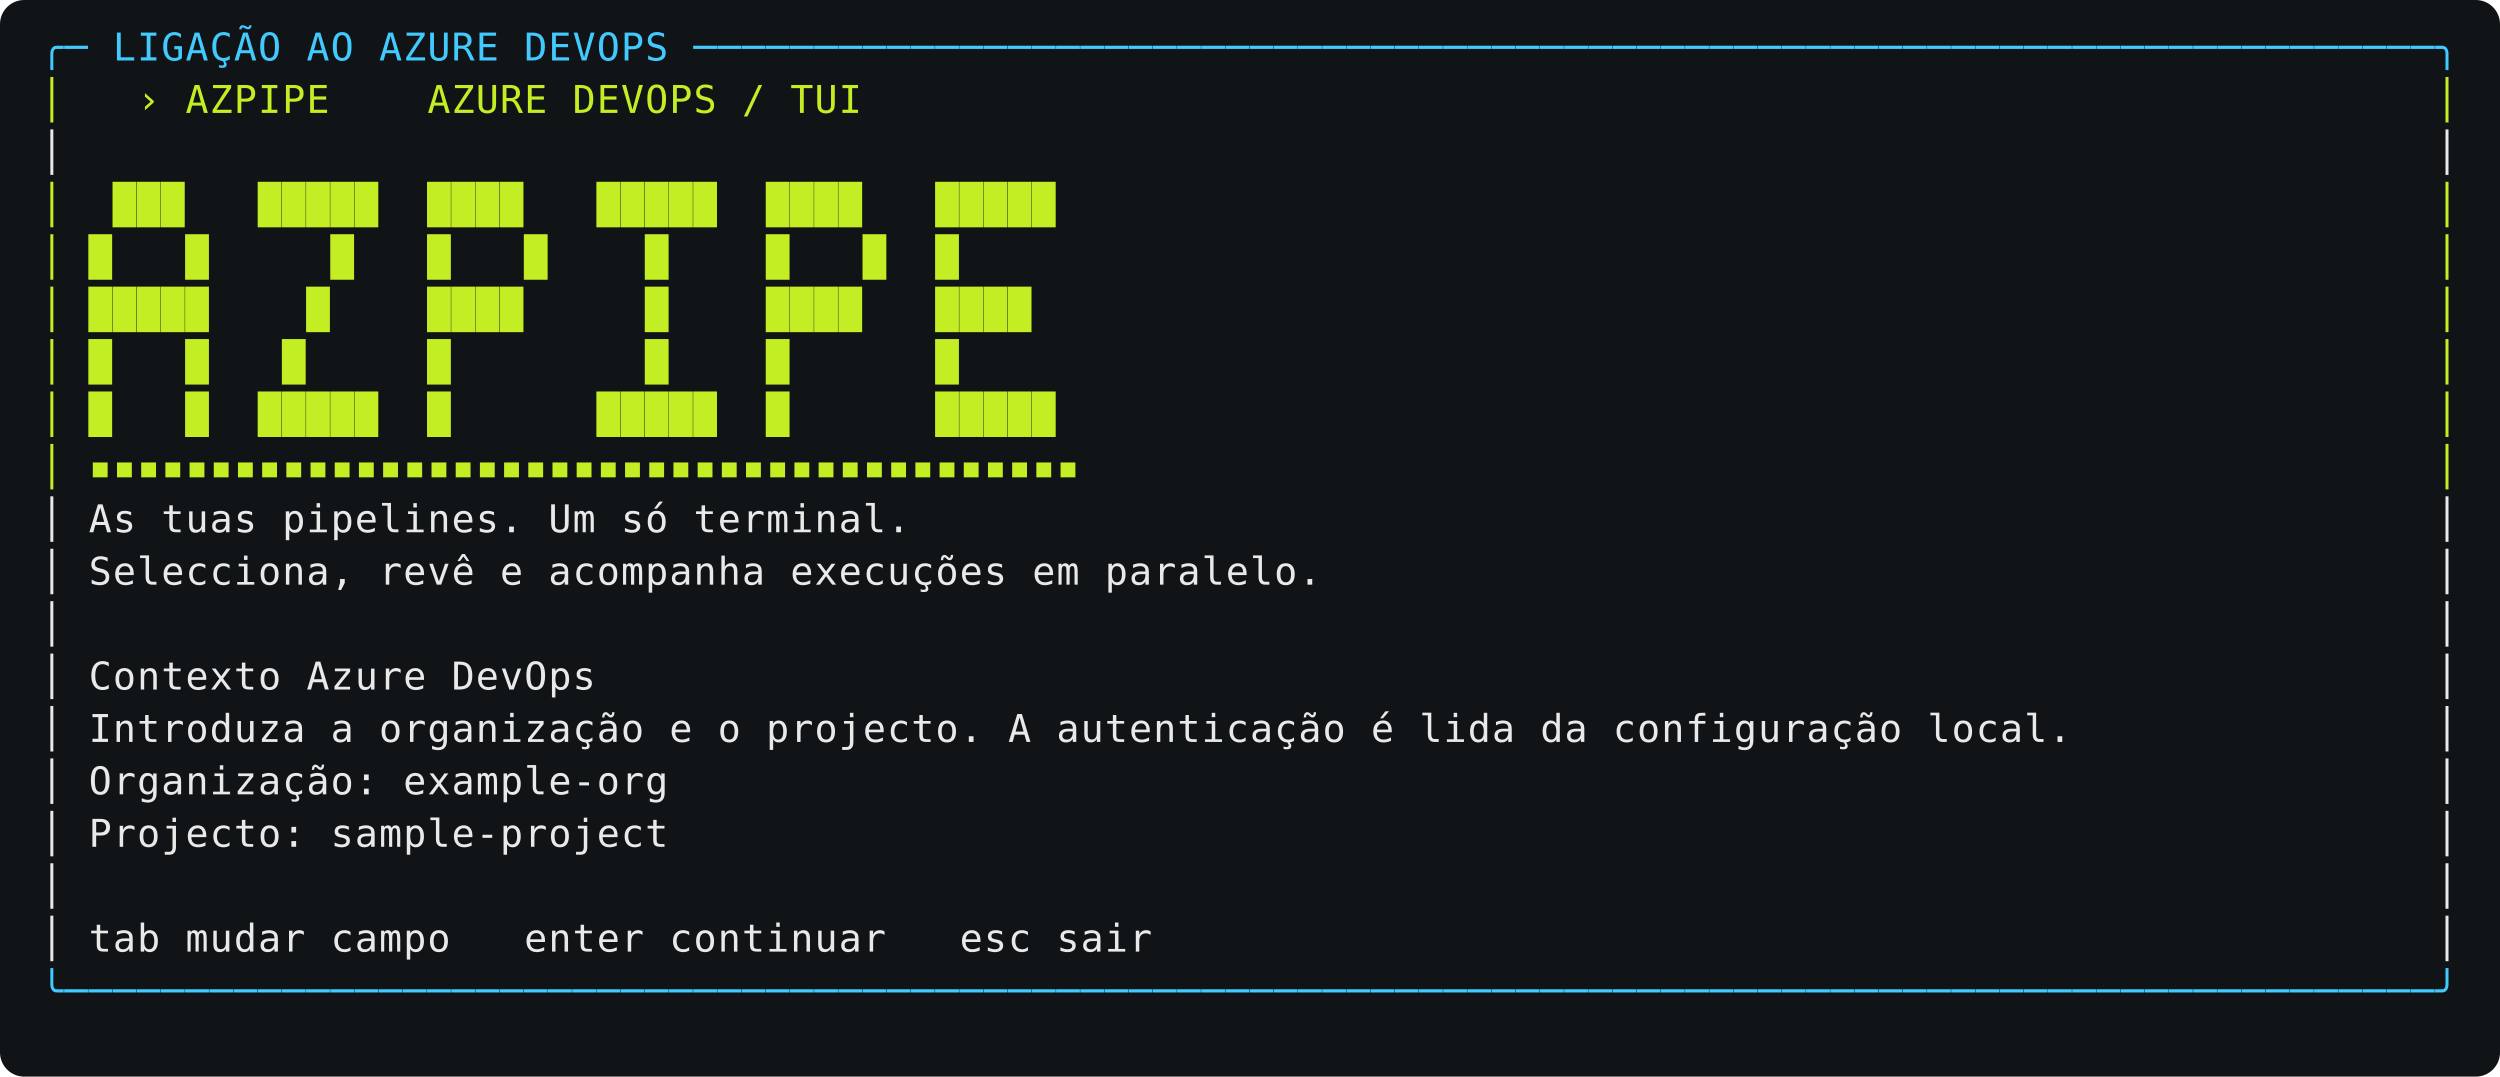
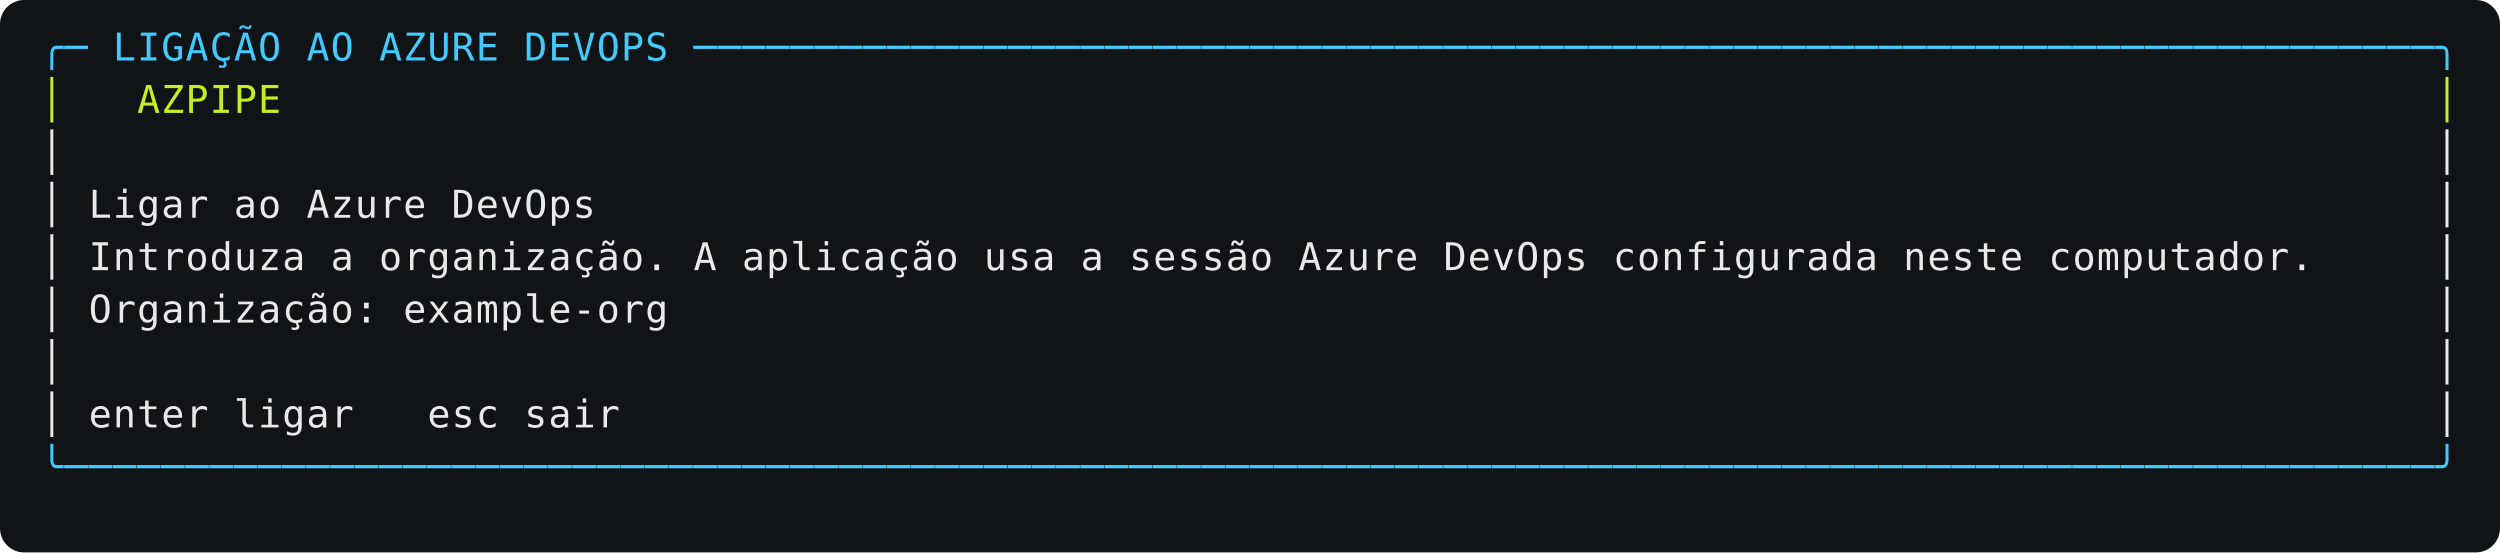
- <svg xmlns="http://www.w3.org/2000/svg" width="1240" height="534" viewBox="0 0 1240 534">
+ <svg xmlns="http://www.w3.org/2000/svg" width="1240" height="274" viewBox="0 0 1240 274">
  <rect width="100%" height="100%" rx="12" fill="#101416" />
  <g font-family="Menlo,DejaVu Sans Mono,monospace" font-size="19" xml:space="preserve">
    <text x="20" y="30" fill="#42caff">╭</text>
    <text x="32" y="30" fill="#42caff">─</text>
    <text x="56" y="30" fill="#42caff">L</text>
    <text x="68" y="30" fill="#42caff">I</text>
    <text x="80" y="30" fill="#42caff">G</text>
    <text x="92" y="30" fill="#42caff">A</text>
    <text x="104" y="30" fill="#42caff">Ç</text>
    <text x="116" y="30" fill="#42caff">Ã</text>
    <text x="128" y="30" fill="#42caff">O</text>
    <text x="152" y="30" fill="#42caff">A</text>
    <text x="164" y="30" fill="#42caff">O</text>
    <text x="188" y="30" fill="#42caff">A</text>
    <text x="200" y="30" fill="#42caff">Z</text>
    <text x="212" y="30" fill="#42caff">U</text>
    <text x="224" y="30" fill="#42caff">R</text>
    <text x="236" y="30" fill="#42caff">E</text>
    <text x="260" y="30" fill="#42caff">D</text>
    <text x="272" y="30" fill="#42caff">E</text>
    <text x="284" y="30" fill="#42caff">V</text>
    <text x="296" y="30" fill="#42caff">O</text>
    <text x="308" y="30" fill="#42caff">P</text>
    <text x="320" y="30" fill="#42caff">S</text>
    <text x="344" y="30" fill="#42caff">─</text>
    <text x="356" y="30" fill="#42caff">─</text>
    <text x="368" y="30" fill="#42caff">─</text>
    <text x="380" y="30" fill="#42caff">─</text>
    <text x="392" y="30" fill="#42caff">─</text>
    <text x="404" y="30" fill="#42caff">─</text>
    <text x="416" y="30" fill="#42caff">─</text>
    <text x="428" y="30" fill="#42caff">─</text>
    <text x="440" y="30" fill="#42caff">─</text>
    <text x="452" y="30" fill="#42caff">─</text>
    <text x="464" y="30" fill="#42caff">─</text>
    <text x="476" y="30" fill="#42caff">─</text>
    <text x="488" y="30" fill="#42caff">─</text>
    <text x="500" y="30" fill="#42caff">─</text>
    <text x="512" y="30" fill="#42caff">─</text>
    <text x="524" y="30" fill="#42caff">─</text>
    <text x="536" y="30" fill="#42caff">─</text>
    <text x="548" y="30" fill="#42caff">─</text>
    <text x="560" y="30" fill="#42caff">─</text>
    <text x="572" y="30" fill="#42caff">─</text>
    <text x="584" y="30" fill="#42caff">─</text>
    <text x="596" y="30" fill="#42caff">─</text>
    <text x="608" y="30" fill="#42caff">─</text>
    <text x="620" y="30" fill="#42caff">─</text>
    <text x="632" y="30" fill="#42caff">─</text>
    <text x="644" y="30" fill="#42caff">─</text>
    <text x="656" y="30" fill="#42caff">─</text>
    <text x="668" y="30" fill="#42caff">─</text>
    <text x="680" y="30" fill="#42caff">─</text>
    <text x="692" y="30" fill="#42caff">─</text>
    <text x="704" y="30" fill="#42caff">─</text>
    <text x="716" y="30" fill="#42caff">─</text>
    <text x="728" y="30" fill="#42caff">─</text>
    <text x="740" y="30" fill="#42caff">─</text>
    <text x="752" y="30" fill="#42caff">─</text>
    <text x="764" y="30" fill="#42caff">─</text>
    <text x="776" y="30" fill="#42caff">─</text>
    <text x="788" y="30" fill="#42caff">─</text>
    <text x="800" y="30" fill="#42caff">─</text>
    <text x="812" y="30" fill="#42caff">─</text>
    <text x="824" y="30" fill="#42caff">─</text>
    <text x="836" y="30" fill="#42caff">─</text>
    <text x="848" y="30" fill="#42caff">─</text>
    <text x="860" y="30" fill="#42caff">─</text>
    <text x="872" y="30" fill="#42caff">─</text>
    <text x="884" y="30" fill="#42caff">─</text>
    <text x="896" y="30" fill="#42caff">─</text>
    <text x="908" y="30" fill="#42caff">─</text>
    <text x="920" y="30" fill="#42caff">─</text>
    <text x="932" y="30" fill="#42caff">─</text>
    <text x="944" y="30" fill="#42caff">─</text>
    <text x="956" y="30" fill="#42caff">─</text>
    <text x="968" y="30" fill="#42caff">─</text>
    <text x="980" y="30" fill="#42caff">─</text>
    <text x="992" y="30" fill="#42caff">─</text>
    <text x="1004" y="30" fill="#42caff">─</text>
    <text x="1016" y="30" fill="#42caff">─</text>
    <text x="1028" y="30" fill="#42caff">─</text>
    <text x="1040" y="30" fill="#42caff">─</text>
    <text x="1052" y="30" fill="#42caff">─</text>
    <text x="1064" y="30" fill="#42caff">─</text>
    <text x="1076" y="30" fill="#42caff">─</text>
    <text x="1088" y="30" fill="#42caff">─</text>
    <text x="1100" y="30" fill="#42caff">─</text>
    <text x="1112" y="30" fill="#42caff">─</text>
    <text x="1124" y="30" fill="#42caff">─</text>
    <text x="1136" y="30" fill="#42caff">─</text>
    <text x="1148" y="30" fill="#42caff">─</text>
    <text x="1160" y="30" fill="#42caff">─</text>
    <text x="1172" y="30" fill="#42caff">─</text>
    <text x="1184" y="30" fill="#42caff">─</text>
    <text x="1196" y="30" fill="#42caff">─</text>
    <text x="1208" y="30" fill="#42caff">╮</text>
    <text x="20" y="56" fill="#c4ee24">│</text>
-     <text x="68" y="56" fill="#c4ee24">›</text>
-     <text x="92" y="56" fill="#c4ee24">A</text>
-     <text x="104" y="56" fill="#c4ee24">Z</text>
+     <text x="68" y="56" fill="#c4ee24">A</text>
+     <text x="80" y="56" fill="#c4ee24">Z</text>
+     <text x="92" y="56" fill="#c4ee24">P</text>
+     <text x="104" y="56" fill="#c4ee24">I</text>
    <text x="116" y="56" fill="#c4ee24">P</text>
-     <text x="128" y="56" fill="#c4ee24">I</text>
-     <text x="140" y="56" fill="#c4ee24">P</text>
-     <text x="152" y="56" fill="#c4ee24">E</text>
-     <text x="212" y="56" fill="#c4ee24">A</text>
-     <text x="224" y="56" fill="#c4ee24">Z</text>
-     <text x="236" y="56" fill="#c4ee24">U</text>
-     <text x="248" y="56" fill="#c4ee24">R</text>
-     <text x="260" y="56" fill="#c4ee24">E</text>
-     <text x="284" y="56" fill="#c4ee24">D</text>
-     <text x="296" y="56" fill="#c4ee24">E</text>
-     <text x="308" y="56" fill="#c4ee24">V</text>
-     <text x="320" y="56" fill="#c4ee24">O</text>
-     <text x="332" y="56" fill="#c4ee24">P</text>
-     <text x="344" y="56" fill="#c4ee24">S</text>
-     <text x="368" y="56" fill="#c4ee24">/</text>
-     <text x="392" y="56" fill="#c4ee24">T</text>
-     <text x="404" y="56" fill="#c4ee24">U</text>
-     <text x="416" y="56" fill="#c4ee24">I</text>
+     <text x="128" y="56" fill="#c4ee24">E</text>
    <text x="1208" y="56" fill="#c4ee24">│</text>
    <text x="20" y="82" fill="#e8e9e8">│</text>
    <text x="1208" y="82" fill="#e8e9e8">│</text>
-     <text x="20" y="108" fill="#c4ee24">│</text>
-     <text x="56" y="108" fill="#c4ee24">█</text>
-     <text x="68" y="108" fill="#c4ee24">█</text>
-     <text x="80" y="108" fill="#c4ee24">█</text>
-     <text x="128" y="108" fill="#c4ee24">█</text>
-     <text x="140" y="108" fill="#c4ee24">█</text>
-     <text x="152" y="108" fill="#c4ee24">█</text>
-     <text x="164" y="108" fill="#c4ee24">█</text>
-     <text x="176" y="108" fill="#c4ee24">█</text>
-     <text x="212" y="108" fill="#c4ee24">█</text>
-     <text x="224" y="108" fill="#c4ee24">█</text>
-     <text x="236" y="108" fill="#c4ee24">█</text>
-     <text x="248" y="108" fill="#c4ee24">█</text>
-     <text x="296" y="108" fill="#c4ee24">█</text>
-     <text x="308" y="108" fill="#c4ee24">█</text>
-     <text x="320" y="108" fill="#c4ee24">█</text>
-     <text x="332" y="108" fill="#c4ee24">█</text>
-     <text x="344" y="108" fill="#c4ee24">█</text>
-     <text x="380" y="108" fill="#c4ee24">█</text>
-     <text x="392" y="108" fill="#c4ee24">█</text>
-     <text x="404" y="108" fill="#c4ee24">█</text>
-     <text x="416" y="108" fill="#c4ee24">█</text>
-     <text x="464" y="108" fill="#c4ee24">█</text>
-     <text x="476" y="108" fill="#c4ee24">█</text>
-     <text x="488" y="108" fill="#c4ee24">█</text>
-     <text x="500" y="108" fill="#c4ee24">█</text>
-     <text x="512" y="108" fill="#c4ee24">█</text>
-     <text x="1208" y="108" fill="#c4ee24">│</text>
-     <text x="20" y="134" fill="#c4ee24">│</text>
-     <text x="44" y="134" fill="#c4ee24">█</text>
-     <text x="92" y="134" fill="#c4ee24">█</text>
-     <text x="164" y="134" fill="#c4ee24">█</text>
-     <text x="212" y="134" fill="#c4ee24">█</text>
-     <text x="260" y="134" fill="#c4ee24">█</text>
-     <text x="320" y="134" fill="#c4ee24">█</text>
-     <text x="380" y="134" fill="#c4ee24">█</text>
-     <text x="428" y="134" fill="#c4ee24">█</text>
-     <text x="464" y="134" fill="#c4ee24">█</text>
-     <text x="1208" y="134" fill="#c4ee24">│</text>
-     <text x="20" y="160" fill="#c4ee24">│</text>
-     <text x="44" y="160" fill="#c4ee24">█</text>
-     <text x="56" y="160" fill="#c4ee24">█</text>
-     <text x="68" y="160" fill="#c4ee24">█</text>
-     <text x="80" y="160" fill="#c4ee24">█</text>
-     <text x="92" y="160" fill="#c4ee24">█</text>
-     <text x="152" y="160" fill="#c4ee24">█</text>
-     <text x="212" y="160" fill="#c4ee24">█</text>
-     <text x="224" y="160" fill="#c4ee24">█</text>
-     <text x="236" y="160" fill="#c4ee24">█</text>
-     <text x="248" y="160" fill="#c4ee24">█</text>
-     <text x="320" y="160" fill="#c4ee24">█</text>
-     <text x="380" y="160" fill="#c4ee24">█</text>
-     <text x="392" y="160" fill="#c4ee24">█</text>
-     <text x="404" y="160" fill="#c4ee24">█</text>
-     <text x="416" y="160" fill="#c4ee24">█</text>
-     <text x="464" y="160" fill="#c4ee24">█</text>
-     <text x="476" y="160" fill="#c4ee24">█</text>
-     <text x="488" y="160" fill="#c4ee24">█</text>
-     <text x="500" y="160" fill="#c4ee24">█</text>
-     <text x="1208" y="160" fill="#c4ee24">│</text>
-     <text x="20" y="186" fill="#c4ee24">│</text>
-     <text x="44" y="186" fill="#c4ee24">█</text>
-     <text x="92" y="186" fill="#c4ee24">█</text>
-     <text x="140" y="186" fill="#c4ee24">█</text>
-     <text x="212" y="186" fill="#c4ee24">█</text>
-     <text x="320" y="186" fill="#c4ee24">█</text>
-     <text x="380" y="186" fill="#c4ee24">█</text>
-     <text x="464" y="186" fill="#c4ee24">█</text>
-     <text x="1208" y="186" fill="#c4ee24">│</text>
-     <text x="20" y="212" fill="#c4ee24">│</text>
-     <text x="44" y="212" fill="#c4ee24">█</text>
-     <text x="92" y="212" fill="#c4ee24">█</text>
-     <text x="128" y="212" fill="#c4ee24">█</text>
-     <text x="140" y="212" fill="#c4ee24">█</text>
-     <text x="152" y="212" fill="#c4ee24">█</text>
-     <text x="164" y="212" fill="#c4ee24">█</text>
-     <text x="176" y="212" fill="#c4ee24">█</text>
-     <text x="212" y="212" fill="#c4ee24">█</text>
-     <text x="296" y="212" fill="#c4ee24">█</text>
-     <text x="308" y="212" fill="#c4ee24">█</text>
-     <text x="320" y="212" fill="#c4ee24">█</text>
-     <text x="332" y="212" fill="#c4ee24">█</text>
-     <text x="344" y="212" fill="#c4ee24">█</text>
-     <text x="380" y="212" fill="#c4ee24">█</text>
-     <text x="464" y="212" fill="#c4ee24">█</text>
-     <text x="476" y="212" fill="#c4ee24">█</text>
-     <text x="488" y="212" fill="#c4ee24">█</text>
-     <text x="500" y="212" fill="#c4ee24">█</text>
-     <text x="512" y="212" fill="#c4ee24">█</text>
-     <text x="1208" y="212" fill="#c4ee24">│</text>
-     <text x="20" y="238" fill="#c4ee24">│</text>
-     <text x="44" y="238" fill="#c4ee24">▪</text>
-     <text x="56" y="238" fill="#c4ee24">▪</text>
-     <text x="68" y="238" fill="#c4ee24">▪</text>
-     <text x="80" y="238" fill="#c4ee24">▪</text>
-     <text x="92" y="238" fill="#c4ee24">▪</text>
-     <text x="104" y="238" fill="#c4ee24">▪</text>
-     <text x="116" y="238" fill="#c4ee24">▪</text>
-     <text x="128" y="238" fill="#c4ee24">▪</text>
-     <text x="140" y="238" fill="#c4ee24">▪</text>
-     <text x="152" y="238" fill="#c4ee24">▪</text>
-     <text x="164" y="238" fill="#c4ee24">▪</text>
-     <text x="176" y="238" fill="#c4ee24">▪</text>
-     <text x="188" y="238" fill="#c4ee24">▪</text>
-     <text x="200" y="238" fill="#c4ee24">▪</text>
-     <text x="212" y="238" fill="#c4ee24">▪</text>
-     <text x="224" y="238" fill="#c4ee24">▪</text>
-     <text x="236" y="238" fill="#c4ee24">▪</text>
-     <text x="248" y="238" fill="#c4ee24">▪</text>
-     <text x="260" y="238" fill="#c4ee24">▪</text>
-     <text x="272" y="238" fill="#c4ee24">▪</text>
-     <text x="284" y="238" fill="#c4ee24">▪</text>
-     <text x="296" y="238" fill="#c4ee24">▪</text>
-     <text x="308" y="238" fill="#c4ee24">▪</text>
-     <text x="320" y="238" fill="#c4ee24">▪</text>
-     <text x="332" y="238" fill="#c4ee24">▪</text>
-     <text x="344" y="238" fill="#c4ee24">▪</text>
-     <text x="356" y="238" fill="#c4ee24">▪</text>
-     <text x="368" y="238" fill="#c4ee24">▪</text>
-     <text x="380" y="238" fill="#c4ee24">▪</text>
-     <text x="392" y="238" fill="#c4ee24">▪</text>
-     <text x="404" y="238" fill="#c4ee24">▪</text>
-     <text x="416" y="238" fill="#c4ee24">▪</text>
-     <text x="428" y="238" fill="#c4ee24">▪</text>
-     <text x="440" y="238" fill="#c4ee24">▪</text>
-     <text x="452" y="238" fill="#c4ee24">▪</text>
-     <text x="464" y="238" fill="#c4ee24">▪</text>
-     <text x="476" y="238" fill="#c4ee24">▪</text>
-     <text x="488" y="238" fill="#c4ee24">▪</text>
-     <text x="500" y="238" fill="#c4ee24">▪</text>
-     <text x="512" y="238" fill="#c4ee24">▪</text>
-     <text x="524" y="238" fill="#c4ee24">▪</text>
-     <text x="1208" y="238" fill="#c4ee24">│</text>
-     <text x="20" y="264" fill="#e8e9e8">│</text>
-     <text x="44" y="264" fill="#e8e9e8">A</text>
-     <text x="56" y="264" fill="#e8e9e8">s</text>
-     <text x="80" y="264" fill="#e8e9e8">t</text>
-     <text x="92" y="264" fill="#e8e9e8">u</text>
-     <text x="104" y="264" fill="#e8e9e8">a</text>
-     <text x="116" y="264" fill="#e8e9e8">s</text>
-     <text x="140" y="264" fill="#e8e9e8">p</text>
-     <text x="152" y="264" fill="#e8e9e8">i</text>
-     <text x="164" y="264" fill="#e8e9e8">p</text>
-     <text x="176" y="264" fill="#e8e9e8">e</text>
-     <text x="188" y="264" fill="#e8e9e8">l</text>
-     <text x="200" y="264" fill="#e8e9e8">i</text>
-     <text x="212" y="264" fill="#e8e9e8">n</text>
-     <text x="224" y="264" fill="#e8e9e8">e</text>
-     <text x="236" y="264" fill="#e8e9e8">s</text>
-     <text x="248" y="264" fill="#e8e9e8">.</text>
-     <text x="272" y="264" fill="#e8e9e8">U</text>
-     <text x="284" y="264" fill="#e8e9e8">m</text>
-     <text x="308" y="264" fill="#e8e9e8">s</text>
-     <text x="320" y="264" fill="#e8e9e8">ó</text>
-     <text x="344" y="264" fill="#e8e9e8">t</text>
-     <text x="356" y="264" fill="#e8e9e8">e</text>
-     <text x="368" y="264" fill="#e8e9e8">r</text>
-     <text x="380" y="264" fill="#e8e9e8">m</text>
-     <text x="392" y="264" fill="#e8e9e8">i</text>
-     <text x="404" y="264" fill="#e8e9e8">n</text>
-     <text x="416" y="264" fill="#e8e9e8">a</text>
-     <text x="428" y="264" fill="#e8e9e8">l</text>
-     <text x="440" y="264" fill="#e8e9e8">.</text>
-     <text x="1208" y="264" fill="#e8e9e8">│</text>
-     <text x="20" y="290" fill="#e8e9e8">│</text>
-     <text x="44" y="290" fill="#e8e9e8">S</text>
-     <text x="56" y="290" fill="#e8e9e8">e</text>
-     <text x="68" y="290" fill="#e8e9e8">l</text>
-     <text x="80" y="290" fill="#e8e9e8">e</text>
-     <text x="92" y="290" fill="#e8e9e8">c</text>
-     <text x="104" y="290" fill="#e8e9e8">c</text>
-     <text x="116" y="290" fill="#e8e9e8">i</text>
-     <text x="128" y="290" fill="#e8e9e8">o</text>
-     <text x="140" y="290" fill="#e8e9e8">n</text>
-     <text x="152" y="290" fill="#e8e9e8">a</text>
-     <text x="164" y="290" fill="#e8e9e8">,</text>
-     <text x="188" y="290" fill="#e8e9e8">r</text>
-     <text x="200" y="290" fill="#e8e9e8">e</text>
-     <text x="212" y="290" fill="#e8e9e8">v</text>
-     <text x="224" y="290" fill="#e8e9e8">ê</text>
-     <text x="248" y="290" fill="#e8e9e8">e</text>
-     <text x="272" y="290" fill="#e8e9e8">a</text>
-     <text x="284" y="290" fill="#e8e9e8">c</text>
-     <text x="296" y="290" fill="#e8e9e8">o</text>
-     <text x="308" y="290" fill="#e8e9e8">m</text>
-     <text x="320" y="290" fill="#e8e9e8">p</text>
-     <text x="332" y="290" fill="#e8e9e8">a</text>
-     <text x="344" y="290" fill="#e8e9e8">n</text>
-     <text x="356" y="290" fill="#e8e9e8">h</text>
-     <text x="368" y="290" fill="#e8e9e8">a</text>
-     <text x="392" y="290" fill="#e8e9e8">e</text>
-     <text x="404" y="290" fill="#e8e9e8">x</text>
-     <text x="416" y="290" fill="#e8e9e8">e</text>
-     <text x="428" y="290" fill="#e8e9e8">c</text>
-     <text x="440" y="290" fill="#e8e9e8">u</text>
-     <text x="452" y="290" fill="#e8e9e8">ç</text>
-     <text x="464" y="290" fill="#e8e9e8">õ</text>
-     <text x="476" y="290" fill="#e8e9e8">e</text>
-     <text x="488" y="290" fill="#e8e9e8">s</text>
-     <text x="512" y="290" fill="#e8e9e8">e</text>
-     <text x="524" y="290" fill="#e8e9e8">m</text>
-     <text x="548" y="290" fill="#e8e9e8">p</text>
-     <text x="560" y="290" fill="#e8e9e8">a</text>
-     <text x="572" y="290" fill="#e8e9e8">r</text>
-     <text x="584" y="290" fill="#e8e9e8">a</text>
-     <text x="596" y="290" fill="#e8e9e8">l</text>
-     <text x="608" y="290" fill="#e8e9e8">e</text>
-     <text x="620" y="290" fill="#e8e9e8">l</text>
-     <text x="632" y="290" fill="#e8e9e8">o</text>
-     <text x="644" y="290" fill="#e8e9e8">.</text>
-     <text x="1208" y="290" fill="#e8e9e8">│</text>
-     <text x="20" y="316" fill="#e8e9e8">│</text>
-     <text x="1208" y="316" fill="#e8e9e8">│</text>
-     <text x="20" y="342" fill="#e8e9e8">│</text>
-     <text x="44" y="342" fill="#e8e9e8">C</text>
-     <text x="56" y="342" fill="#e8e9e8">o</text>
-     <text x="68" y="342" fill="#e8e9e8">n</text>
-     <text x="80" y="342" fill="#e8e9e8">t</text>
-     <text x="92" y="342" fill="#e8e9e8">e</text>
-     <text x="104" y="342" fill="#e8e9e8">x</text>
-     <text x="116" y="342" fill="#e8e9e8">t</text>
-     <text x="128" y="342" fill="#e8e9e8">o</text>
-     <text x="152" y="342" fill="#e8e9e8">A</text>
-     <text x="164" y="342" fill="#e8e9e8">z</text>
-     <text x="176" y="342" fill="#e8e9e8">u</text>
-     <text x="188" y="342" fill="#e8e9e8">r</text>
-     <text x="200" y="342" fill="#e8e9e8">e</text>
-     <text x="224" y="342" fill="#e8e9e8">D</text>
-     <text x="236" y="342" fill="#e8e9e8">e</text>
-     <text x="248" y="342" fill="#e8e9e8">v</text>
-     <text x="260" y="342" fill="#e8e9e8">O</text>
-     <text x="272" y="342" fill="#e8e9e8">p</text>
-     <text x="284" y="342" fill="#e8e9e8">s</text>
-     <text x="1208" y="342" fill="#e8e9e8">│</text>
-     <text x="20" y="368" fill="#e8e9e8">│</text>
-     <text x="44" y="368" fill="#e8e9e8">I</text>
-     <text x="56" y="368" fill="#e8e9e8">n</text>
-     <text x="68" y="368" fill="#e8e9e8">t</text>
-     <text x="80" y="368" fill="#e8e9e8">r</text>
-     <text x="92" y="368" fill="#e8e9e8">o</text>
-     <text x="104" y="368" fill="#e8e9e8">d</text>
-     <text x="116" y="368" fill="#e8e9e8">u</text>
-     <text x="128" y="368" fill="#e8e9e8">z</text>
-     <text x="140" y="368" fill="#e8e9e8">a</text>
-     <text x="164" y="368" fill="#e8e9e8">a</text>
-     <text x="188" y="368" fill="#e8e9e8">o</text>
-     <text x="200" y="368" fill="#e8e9e8">r</text>
-     <text x="212" y="368" fill="#e8e9e8">g</text>
-     <text x="224" y="368" fill="#e8e9e8">a</text>
-     <text x="236" y="368" fill="#e8e9e8">n</text>
-     <text x="248" y="368" fill="#e8e9e8">i</text>
-     <text x="260" y="368" fill="#e8e9e8">z</text>
-     <text x="272" y="368" fill="#e8e9e8">a</text>
-     <text x="284" y="368" fill="#e8e9e8">ç</text>
-     <text x="296" y="368" fill="#e8e9e8">ã</text>
-     <text x="308" y="368" fill="#e8e9e8">o</text>
-     <text x="332" y="368" fill="#e8e9e8">e</text>
-     <text x="356" y="368" fill="#e8e9e8">o</text>
-     <text x="380" y="368" fill="#e8e9e8">p</text>
-     <text x="392" y="368" fill="#e8e9e8">r</text>
-     <text x="404" y="368" fill="#e8e9e8">o</text>
-     <text x="416" y="368" fill="#e8e9e8">j</text>
-     <text x="428" y="368" fill="#e8e9e8">e</text>
-     <text x="440" y="368" fill="#e8e9e8">c</text>
-     <text x="452" y="368" fill="#e8e9e8">t</text>
-     <text x="464" y="368" fill="#e8e9e8">o</text>
-     <text x="476" y="368" fill="#e8e9e8">.</text>
-     <text x="500" y="368" fill="#e8e9e8">A</text>
-     <text x="524" y="368" fill="#e8e9e8">a</text>
-     <text x="536" y="368" fill="#e8e9e8">u</text>
-     <text x="548" y="368" fill="#e8e9e8">t</text>
-     <text x="560" y="368" fill="#e8e9e8">e</text>
-     <text x="572" y="368" fill="#e8e9e8">n</text>
-     <text x="584" y="368" fill="#e8e9e8">t</text>
-     <text x="596" y="368" fill="#e8e9e8">i</text>
-     <text x="608" y="368" fill="#e8e9e8">c</text>
-     <text x="620" y="368" fill="#e8e9e8">a</text>
-     <text x="632" y="368" fill="#e8e9e8">ç</text>
-     <text x="644" y="368" fill="#e8e9e8">ã</text>
-     <text x="656" y="368" fill="#e8e9e8">o</text>
-     <text x="680" y="368" fill="#e8e9e8">é</text>
-     <text x="704" y="368" fill="#e8e9e8">l</text>
-     <text x="716" y="368" fill="#e8e9e8">i</text>
-     <text x="728" y="368" fill="#e8e9e8">d</text>
-     <text x="740" y="368" fill="#e8e9e8">a</text>
-     <text x="764" y="368" fill="#e8e9e8">d</text>
-     <text x="776" y="368" fill="#e8e9e8">a</text>
-     <text x="800" y="368" fill="#e8e9e8">c</text>
-     <text x="812" y="368" fill="#e8e9e8">o</text>
-     <text x="824" y="368" fill="#e8e9e8">n</text>
-     <text x="836" y="368" fill="#e8e9e8">f</text>
-     <text x="848" y="368" fill="#e8e9e8">i</text>
-     <text x="860" y="368" fill="#e8e9e8">g</text>
-     <text x="872" y="368" fill="#e8e9e8">u</text>
-     <text x="884" y="368" fill="#e8e9e8">r</text>
-     <text x="896" y="368" fill="#e8e9e8">a</text>
-     <text x="908" y="368" fill="#e8e9e8">ç</text>
-     <text x="920" y="368" fill="#e8e9e8">ã</text>
-     <text x="932" y="368" fill="#e8e9e8">o</text>
-     <text x="956" y="368" fill="#e8e9e8">l</text>
-     <text x="968" y="368" fill="#e8e9e8">o</text>
-     <text x="980" y="368" fill="#e8e9e8">c</text>
-     <text x="992" y="368" fill="#e8e9e8">a</text>
-     <text x="1004" y="368" fill="#e8e9e8">l</text>
-     <text x="1016" y="368" fill="#e8e9e8">.</text>
-     <text x="1208" y="368" fill="#e8e9e8">│</text>
-     <text x="20" y="394" fill="#e8e9e8">│</text>
-     <text x="44" y="394" fill="#e8e9e8">O</text>
-     <text x="56" y="394" fill="#e8e9e8">r</text>
-     <text x="68" y="394" fill="#e8e9e8">g</text>
-     <text x="80" y="394" fill="#e8e9e8">a</text>
-     <text x="92" y="394" fill="#e8e9e8">n</text>
-     <text x="104" y="394" fill="#e8e9e8">i</text>
-     <text x="116" y="394" fill="#e8e9e8">z</text>
-     <text x="128" y="394" fill="#e8e9e8">a</text>
-     <text x="140" y="394" fill="#e8e9e8">ç</text>
-     <text x="152" y="394" fill="#e8e9e8">ã</text>
-     <text x="164" y="394" fill="#e8e9e8">o</text>
-     <text x="176" y="394" fill="#e8e9e8">:</text>
-     <text x="200" y="394" fill="#e8e9e8">e</text>
-     <text x="212" y="394" fill="#e8e9e8">x</text>
-     <text x="224" y="394" fill="#e8e9e8">a</text>
-     <text x="236" y="394" fill="#e8e9e8">m</text>
-     <text x="248" y="394" fill="#e8e9e8">p</text>
-     <text x="260" y="394" fill="#e8e9e8">l</text>
-     <text x="272" y="394" fill="#e8e9e8">e</text>
-     <text x="284" y="394" fill="#e8e9e8">-</text>
-     <text x="296" y="394" fill="#e8e9e8">o</text>
-     <text x="308" y="394" fill="#e8e9e8">r</text>
-     <text x="320" y="394" fill="#e8e9e8">g</text>
-     <text x="1208" y="394" fill="#e8e9e8">│</text>
-     <text x="20" y="420" fill="#e8e9e8">│</text>
-     <text x="44" y="420" fill="#e8e9e8">P</text>
-     <text x="56" y="420" fill="#e8e9e8">r</text>
-     <text x="68" y="420" fill="#e8e9e8">o</text>
-     <text x="80" y="420" fill="#e8e9e8">j</text>
-     <text x="92" y="420" fill="#e8e9e8">e</text>
-     <text x="104" y="420" fill="#e8e9e8">c</text>
-     <text x="116" y="420" fill="#e8e9e8">t</text>
-     <text x="128" y="420" fill="#e8e9e8">o</text>
-     <text x="140" y="420" fill="#e8e9e8">:</text>
-     <text x="164" y="420" fill="#e8e9e8">s</text>
-     <text x="176" y="420" fill="#e8e9e8">a</text>
-     <text x="188" y="420" fill="#e8e9e8">m</text>
-     <text x="200" y="420" fill="#e8e9e8">p</text>
-     <text x="212" y="420" fill="#e8e9e8">l</text>
-     <text x="224" y="420" fill="#e8e9e8">e</text>
-     <text x="236" y="420" fill="#e8e9e8">-</text>
-     <text x="248" y="420" fill="#e8e9e8">p</text>
-     <text x="260" y="420" fill="#e8e9e8">r</text>
-     <text x="272" y="420" fill="#e8e9e8">o</text>
-     <text x="284" y="420" fill="#e8e9e8">j</text>
-     <text x="296" y="420" fill="#e8e9e8">e</text>
-     <text x="308" y="420" fill="#e8e9e8">c</text>
-     <text x="320" y="420" fill="#e8e9e8">t</text>
-     <text x="1208" y="420" fill="#e8e9e8">│</text>
-     <text x="20" y="446" fill="#e8e9e8">│</text>
-     <text x="1208" y="446" fill="#e8e9e8">│</text>
-     <text x="20" y="472" fill="#e8e9e8">│</text>
-     <text x="44" y="472" fill="#e8e9e8">t</text>
-     <text x="56" y="472" fill="#e8e9e8">a</text>
-     <text x="68" y="472" fill="#e8e9e8">b</text>
-     <text x="92" y="472" fill="#e8e9e8">m</text>
-     <text x="104" y="472" fill="#e8e9e8">u</text>
-     <text x="116" y="472" fill="#e8e9e8">d</text>
-     <text x="128" y="472" fill="#e8e9e8">a</text>
-     <text x="140" y="472" fill="#e8e9e8">r</text>
-     <text x="164" y="472" fill="#e8e9e8">c</text>
-     <text x="176" y="472" fill="#e8e9e8">a</text>
-     <text x="188" y="472" fill="#e8e9e8">m</text>
-     <text x="200" y="472" fill="#e8e9e8">p</text>
-     <text x="212" y="472" fill="#e8e9e8">o</text>
-     <text x="260" y="472" fill="#e8e9e8">e</text>
-     <text x="272" y="472" fill="#e8e9e8">n</text>
-     <text x="284" y="472" fill="#e8e9e8">t</text>
-     <text x="296" y="472" fill="#e8e9e8">e</text>
-     <text x="308" y="472" fill="#e8e9e8">r</text>
-     <text x="332" y="472" fill="#e8e9e8">c</text>
-     <text x="344" y="472" fill="#e8e9e8">o</text>
-     <text x="356" y="472" fill="#e8e9e8">n</text>
-     <text x="368" y="472" fill="#e8e9e8">t</text>
-     <text x="380" y="472" fill="#e8e9e8">i</text>
-     <text x="392" y="472" fill="#e8e9e8">n</text>
-     <text x="404" y="472" fill="#e8e9e8">u</text>
-     <text x="416" y="472" fill="#e8e9e8">a</text>
-     <text x="428" y="472" fill="#e8e9e8">r</text>
-     <text x="476" y="472" fill="#e8e9e8">e</text>
-     <text x="488" y="472" fill="#e8e9e8">s</text>
-     <text x="500" y="472" fill="#e8e9e8">c</text>
-     <text x="524" y="472" fill="#e8e9e8">s</text>
-     <text x="536" y="472" fill="#e8e9e8">a</text>
-     <text x="548" y="472" fill="#e8e9e8">i</text>
-     <text x="560" y="472" fill="#e8e9e8">r</text>
-     <text x="1208" y="472" fill="#e8e9e8">│</text>
-     <text x="20" y="498" fill="#42caff">╰</text>
-     <text x="32" y="498" fill="#42caff">─</text>
-     <text x="44" y="498" fill="#42caff">─</text>
-     <text x="56" y="498" fill="#42caff">─</text>
-     <text x="68" y="498" fill="#42caff">─</text>
-     <text x="80" y="498" fill="#42caff">─</text>
-     <text x="92" y="498" fill="#42caff">─</text>
-     <text x="104" y="498" fill="#42caff">─</text>
-     <text x="116" y="498" fill="#42caff">─</text>
-     <text x="128" y="498" fill="#42caff">─</text>
-     <text x="140" y="498" fill="#42caff">─</text>
-     <text x="152" y="498" fill="#42caff">─</text>
-     <text x="164" y="498" fill="#42caff">─</text>
-     <text x="176" y="498" fill="#42caff">─</text>
-     <text x="188" y="498" fill="#42caff">─</text>
-     <text x="200" y="498" fill="#42caff">─</text>
-     <text x="212" y="498" fill="#42caff">─</text>
-     <text x="224" y="498" fill="#42caff">─</text>
-     <text x="236" y="498" fill="#42caff">─</text>
-     <text x="248" y="498" fill="#42caff">─</text>
-     <text x="260" y="498" fill="#42caff">─</text>
-     <text x="272" y="498" fill="#42caff">─</text>
-     <text x="284" y="498" fill="#42caff">─</text>
-     <text x="296" y="498" fill="#42caff">─</text>
-     <text x="308" y="498" fill="#42caff">─</text>
-     <text x="320" y="498" fill="#42caff">─</text>
-     <text x="332" y="498" fill="#42caff">─</text>
-     <text x="344" y="498" fill="#42caff">─</text>
-     <text x="356" y="498" fill="#42caff">─</text>
-     <text x="368" y="498" fill="#42caff">─</text>
-     <text x="380" y="498" fill="#42caff">─</text>
-     <text x="392" y="498" fill="#42caff">─</text>
-     <text x="404" y="498" fill="#42caff">─</text>
-     <text x="416" y="498" fill="#42caff">─</text>
-     <text x="428" y="498" fill="#42caff">─</text>
-     <text x="440" y="498" fill="#42caff">─</text>
-     <text x="452" y="498" fill="#42caff">─</text>
-     <text x="464" y="498" fill="#42caff">─</text>
-     <text x="476" y="498" fill="#42caff">─</text>
-     <text x="488" y="498" fill="#42caff">─</text>
-     <text x="500" y="498" fill="#42caff">─</text>
-     <text x="512" y="498" fill="#42caff">─</text>
-     <text x="524" y="498" fill="#42caff">─</text>
-     <text x="536" y="498" fill="#42caff">─</text>
-     <text x="548" y="498" fill="#42caff">─</text>
-     <text x="560" y="498" fill="#42caff">─</text>
-     <text x="572" y="498" fill="#42caff">─</text>
-     <text x="584" y="498" fill="#42caff">─</text>
-     <text x="596" y="498" fill="#42caff">─</text>
-     <text x="608" y="498" fill="#42caff">─</text>
-     <text x="620" y="498" fill="#42caff">─</text>
-     <text x="632" y="498" fill="#42caff">─</text>
-     <text x="644" y="498" fill="#42caff">─</text>
-     <text x="656" y="498" fill="#42caff">─</text>
-     <text x="668" y="498" fill="#42caff">─</text>
-     <text x="680" y="498" fill="#42caff">─</text>
-     <text x="692" y="498" fill="#42caff">─</text>
-     <text x="704" y="498" fill="#42caff">─</text>
-     <text x="716" y="498" fill="#42caff">─</text>
-     <text x="728" y="498" fill="#42caff">─</text>
-     <text x="740" y="498" fill="#42caff">─</text>
-     <text x="752" y="498" fill="#42caff">─</text>
-     <text x="764" y="498" fill="#42caff">─</text>
-     <text x="776" y="498" fill="#42caff">─</text>
-     <text x="788" y="498" fill="#42caff">─</text>
-     <text x="800" y="498" fill="#42caff">─</text>
-     <text x="812" y="498" fill="#42caff">─</text>
-     <text x="824" y="498" fill="#42caff">─</text>
-     <text x="836" y="498" fill="#42caff">─</text>
-     <text x="848" y="498" fill="#42caff">─</text>
-     <text x="860" y="498" fill="#42caff">─</text>
-     <text x="872" y="498" fill="#42caff">─</text>
-     <text x="884" y="498" fill="#42caff">─</text>
-     <text x="896" y="498" fill="#42caff">─</text>
-     <text x="908" y="498" fill="#42caff">─</text>
-     <text x="920" y="498" fill="#42caff">─</text>
-     <text x="932" y="498" fill="#42caff">─</text>
-     <text x="944" y="498" fill="#42caff">─</text>
-     <text x="956" y="498" fill="#42caff">─</text>
-     <text x="968" y="498" fill="#42caff">─</text>
-     <text x="980" y="498" fill="#42caff">─</text>
-     <text x="992" y="498" fill="#42caff">─</text>
-     <text x="1004" y="498" fill="#42caff">─</text>
-     <text x="1016" y="498" fill="#42caff">─</text>
-     <text x="1028" y="498" fill="#42caff">─</text>
-     <text x="1040" y="498" fill="#42caff">─</text>
-     <text x="1052" y="498" fill="#42caff">─</text>
-     <text x="1064" y="498" fill="#42caff">─</text>
-     <text x="1076" y="498" fill="#42caff">─</text>
-     <text x="1088" y="498" fill="#42caff">─</text>
-     <text x="1100" y="498" fill="#42caff">─</text>
-     <text x="1112" y="498" fill="#42caff">─</text>
-     <text x="1124" y="498" fill="#42caff">─</text>
-     <text x="1136" y="498" fill="#42caff">─</text>
-     <text x="1148" y="498" fill="#42caff">─</text>
-     <text x="1160" y="498" fill="#42caff">─</text>
-     <text x="1172" y="498" fill="#42caff">─</text>
-     <text x="1184" y="498" fill="#42caff">─</text>
-     <text x="1196" y="498" fill="#42caff">─</text>
-     <text x="1208" y="498" fill="#42caff">╯</text>
+     <text x="20" y="108" fill="#e8e9e8">│</text>
+     <text x="44" y="108" fill="#e8e9e8">L</text>
+     <text x="56" y="108" fill="#e8e9e8">i</text>
+     <text x="68" y="108" fill="#e8e9e8">g</text>
+     <text x="80" y="108" fill="#e8e9e8">a</text>
+     <text x="92" y="108" fill="#e8e9e8">r</text>
+     <text x="116" y="108" fill="#e8e9e8">a</text>
+     <text x="128" y="108" fill="#e8e9e8">o</text>
+     <text x="152" y="108" fill="#e8e9e8">A</text>
+     <text x="164" y="108" fill="#e8e9e8">z</text>
+     <text x="176" y="108" fill="#e8e9e8">u</text>
+     <text x="188" y="108" fill="#e8e9e8">r</text>
+     <text x="200" y="108" fill="#e8e9e8">e</text>
+     <text x="224" y="108" fill="#e8e9e8">D</text>
+     <text x="236" y="108" fill="#e8e9e8">e</text>
+     <text x="248" y="108" fill="#e8e9e8">v</text>
+     <text x="260" y="108" fill="#e8e9e8">O</text>
+     <text x="272" y="108" fill="#e8e9e8">p</text>
+     <text x="284" y="108" fill="#e8e9e8">s</text>
+     <text x="1208" y="108" fill="#e8e9e8">│</text>
+     <text x="20" y="134" fill="#e8e9e8">│</text>
+     <text x="44" y="134" fill="#e8e9e8">I</text>
+     <text x="56" y="134" fill="#e8e9e8">n</text>
+     <text x="68" y="134" fill="#e8e9e8">t</text>
+     <text x="80" y="134" fill="#e8e9e8">r</text>
+     <text x="92" y="134" fill="#e8e9e8">o</text>
+     <text x="104" y="134" fill="#e8e9e8">d</text>
+     <text x="116" y="134" fill="#e8e9e8">u</text>
+     <text x="128" y="134" fill="#e8e9e8">z</text>
+     <text x="140" y="134" fill="#e8e9e8">a</text>
+     <text x="164" y="134" fill="#e8e9e8">a</text>
+     <text x="188" y="134" fill="#e8e9e8">o</text>
+     <text x="200" y="134" fill="#e8e9e8">r</text>
+     <text x="212" y="134" fill="#e8e9e8">g</text>
+     <text x="224" y="134" fill="#e8e9e8">a</text>
+     <text x="236" y="134" fill="#e8e9e8">n</text>
+     <text x="248" y="134" fill="#e8e9e8">i</text>
+     <text x="260" y="134" fill="#e8e9e8">z</text>
+     <text x="272" y="134" fill="#e8e9e8">a</text>
+     <text x="284" y="134" fill="#e8e9e8">ç</text>
+     <text x="296" y="134" fill="#e8e9e8">ã</text>
+     <text x="308" y="134" fill="#e8e9e8">o</text>
+     <text x="320" y="134" fill="#e8e9e8">.</text>
+     <text x="344" y="134" fill="#e8e9e8">A</text>
+     <text x="368" y="134" fill="#e8e9e8">a</text>
+     <text x="380" y="134" fill="#e8e9e8">p</text>
+     <text x="392" y="134" fill="#e8e9e8">l</text>
+     <text x="404" y="134" fill="#e8e9e8">i</text>
+     <text x="416" y="134" fill="#e8e9e8">c</text>
+     <text x="428" y="134" fill="#e8e9e8">a</text>
+     <text x="440" y="134" fill="#e8e9e8">ç</text>
+     <text x="452" y="134" fill="#e8e9e8">ã</text>
+     <text x="464" y="134" fill="#e8e9e8">o</text>
+     <text x="488" y="134" fill="#e8e9e8">u</text>
+     <text x="500" y="134" fill="#e8e9e8">s</text>
+     <text x="512" y="134" fill="#e8e9e8">a</text>
+     <text x="536" y="134" fill="#e8e9e8">a</text>
+     <text x="560" y="134" fill="#e8e9e8">s</text>
+     <text x="572" y="134" fill="#e8e9e8">e</text>
+     <text x="584" y="134" fill="#e8e9e8">s</text>
+     <text x="596" y="134" fill="#e8e9e8">s</text>
+     <text x="608" y="134" fill="#e8e9e8">ã</text>
+     <text x="620" y="134" fill="#e8e9e8">o</text>
+     <text x="644" y="134" fill="#e8e9e8">A</text>
+     <text x="656" y="134" fill="#e8e9e8">z</text>
+     <text x="668" y="134" fill="#e8e9e8">u</text>
+     <text x="680" y="134" fill="#e8e9e8">r</text>
+     <text x="692" y="134" fill="#e8e9e8">e</text>
+     <text x="716" y="134" fill="#e8e9e8">D</text>
+     <text x="728" y="134" fill="#e8e9e8">e</text>
+     <text x="740" y="134" fill="#e8e9e8">v</text>
+     <text x="752" y="134" fill="#e8e9e8">O</text>
+     <text x="764" y="134" fill="#e8e9e8">p</text>
+     <text x="776" y="134" fill="#e8e9e8">s</text>
+     <text x="800" y="134" fill="#e8e9e8">c</text>
+     <text x="812" y="134" fill="#e8e9e8">o</text>
+     <text x="824" y="134" fill="#e8e9e8">n</text>
+     <text x="836" y="134" fill="#e8e9e8">f</text>
+     <text x="848" y="134" fill="#e8e9e8">i</text>
+     <text x="860" y="134" fill="#e8e9e8">g</text>
+     <text x="872" y="134" fill="#e8e9e8">u</text>
+     <text x="884" y="134" fill="#e8e9e8">r</text>
+     <text x="896" y="134" fill="#e8e9e8">a</text>
+     <text x="908" y="134" fill="#e8e9e8">d</text>
+     <text x="920" y="134" fill="#e8e9e8">a</text>
+     <text x="944" y="134" fill="#e8e9e8">n</text>
+     <text x="956" y="134" fill="#e8e9e8">e</text>
+     <text x="968" y="134" fill="#e8e9e8">s</text>
+     <text x="980" y="134" fill="#e8e9e8">t</text>
+     <text x="992" y="134" fill="#e8e9e8">e</text>
+     <text x="1016" y="134" fill="#e8e9e8">c</text>
+     <text x="1028" y="134" fill="#e8e9e8">o</text>
+     <text x="1040" y="134" fill="#e8e9e8">m</text>
+     <text x="1052" y="134" fill="#e8e9e8">p</text>
+     <text x="1064" y="134" fill="#e8e9e8">u</text>
+     <text x="1076" y="134" fill="#e8e9e8">t</text>
+     <text x="1088" y="134" fill="#e8e9e8">a</text>
+     <text x="1100" y="134" fill="#e8e9e8">d</text>
+     <text x="1112" y="134" fill="#e8e9e8">o</text>
+     <text x="1124" y="134" fill="#e8e9e8">r</text>
+     <text x="1136" y="134" fill="#e8e9e8">.</text>
+     <text x="1208" y="134" fill="#e8e9e8">│</text>
+     <text x="20" y="160" fill="#e8e9e8">│</text>
+     <text x="44" y="160" fill="#e8e9e8">O</text>
+     <text x="56" y="160" fill="#e8e9e8">r</text>
+     <text x="68" y="160" fill="#e8e9e8">g</text>
+     <text x="80" y="160" fill="#e8e9e8">a</text>
+     <text x="92" y="160" fill="#e8e9e8">n</text>
+     <text x="104" y="160" fill="#e8e9e8">i</text>
+     <text x="116" y="160" fill="#e8e9e8">z</text>
+     <text x="128" y="160" fill="#e8e9e8">a</text>
+     <text x="140" y="160" fill="#e8e9e8">ç</text>
+     <text x="152" y="160" fill="#e8e9e8">ã</text>
+     <text x="164" y="160" fill="#e8e9e8">o</text>
+     <text x="176" y="160" fill="#e8e9e8">:</text>
+     <text x="200" y="160" fill="#e8e9e8">e</text>
+     <text x="212" y="160" fill="#e8e9e8">x</text>
+     <text x="224" y="160" fill="#e8e9e8">a</text>
+     <text x="236" y="160" fill="#e8e9e8">m</text>
+     <text x="248" y="160" fill="#e8e9e8">p</text>
+     <text x="260" y="160" fill="#e8e9e8">l</text>
+     <text x="272" y="160" fill="#e8e9e8">e</text>
+     <text x="284" y="160" fill="#e8e9e8">-</text>
+     <text x="296" y="160" fill="#e8e9e8">o</text>
+     <text x="308" y="160" fill="#e8e9e8">r</text>
+     <text x="320" y="160" fill="#e8e9e8">g</text>
+     <text x="1208" y="160" fill="#e8e9e8">│</text>
+     <text x="20" y="186" fill="#e8e9e8">│</text>
+     <text x="1208" y="186" fill="#e8e9e8">│</text>
+     <text x="20" y="212" fill="#e8e9e8">│</text>
+     <text x="44" y="212" fill="#e8e9e8">e</text>
+     <text x="56" y="212" fill="#e8e9e8">n</text>
+     <text x="68" y="212" fill="#e8e9e8">t</text>
+     <text x="80" y="212" fill="#e8e9e8">e</text>
+     <text x="92" y="212" fill="#e8e9e8">r</text>
+     <text x="116" y="212" fill="#e8e9e8">l</text>
+     <text x="128" y="212" fill="#e8e9e8">i</text>
+     <text x="140" y="212" fill="#e8e9e8">g</text>
+     <text x="152" y="212" fill="#e8e9e8">a</text>
+     <text x="164" y="212" fill="#e8e9e8">r</text>
+     <text x="212" y="212" fill="#e8e9e8">e</text>
+     <text x="224" y="212" fill="#e8e9e8">s</text>
+     <text x="236" y="212" fill="#e8e9e8">c</text>
+     <text x="260" y="212" fill="#e8e9e8">s</text>
+     <text x="272" y="212" fill="#e8e9e8">a</text>
+     <text x="284" y="212" fill="#e8e9e8">i</text>
+     <text x="296" y="212" fill="#e8e9e8">r</text>
+     <text x="1208" y="212" fill="#e8e9e8">│</text>
+     <text x="20" y="238" fill="#42caff">╰</text>
+     <text x="32" y="238" fill="#42caff">─</text>
+     <text x="44" y="238" fill="#42caff">─</text>
+     <text x="56" y="238" fill="#42caff">─</text>
+     <text x="68" y="238" fill="#42caff">─</text>
+     <text x="80" y="238" fill="#42caff">─</text>
+     <text x="92" y="238" fill="#42caff">─</text>
+     <text x="104" y="238" fill="#42caff">─</text>
+     <text x="116" y="238" fill="#42caff">─</text>
+     <text x="128" y="238" fill="#42caff">─</text>
+     <text x="140" y="238" fill="#42caff">─</text>
+     <text x="152" y="238" fill="#42caff">─</text>
+     <text x="164" y="238" fill="#42caff">─</text>
+     <text x="176" y="238" fill="#42caff">─</text>
+     <text x="188" y="238" fill="#42caff">─</text>
+     <text x="200" y="238" fill="#42caff">─</text>
+     <text x="212" y="238" fill="#42caff">─</text>
+     <text x="224" y="238" fill="#42caff">─</text>
+     <text x="236" y="238" fill="#42caff">─</text>
+     <text x="248" y="238" fill="#42caff">─</text>
+     <text x="260" y="238" fill="#42caff">─</text>
+     <text x="272" y="238" fill="#42caff">─</text>
+     <text x="284" y="238" fill="#42caff">─</text>
+     <text x="296" y="238" fill="#42caff">─</text>
+     <text x="308" y="238" fill="#42caff">─</text>
+     <text x="320" y="238" fill="#42caff">─</text>
+     <text x="332" y="238" fill="#42caff">─</text>
+     <text x="344" y="238" fill="#42caff">─</text>
+     <text x="356" y="238" fill="#42caff">─</text>
+     <text x="368" y="238" fill="#42caff">─</text>
+     <text x="380" y="238" fill="#42caff">─</text>
+     <text x="392" y="238" fill="#42caff">─</text>
+     <text x="404" y="238" fill="#42caff">─</text>
+     <text x="416" y="238" fill="#42caff">─</text>
+     <text x="428" y="238" fill="#42caff">─</text>
+     <text x="440" y="238" fill="#42caff">─</text>
+     <text x="452" y="238" fill="#42caff">─</text>
+     <text x="464" y="238" fill="#42caff">─</text>
+     <text x="476" y="238" fill="#42caff">─</text>
+     <text x="488" y="238" fill="#42caff">─</text>
+     <text x="500" y="238" fill="#42caff">─</text>
+     <text x="512" y="238" fill="#42caff">─</text>
+     <text x="524" y="238" fill="#42caff">─</text>
+     <text x="536" y="238" fill="#42caff">─</text>
+     <text x="548" y="238" fill="#42caff">─</text>
+     <text x="560" y="238" fill="#42caff">─</text>
+     <text x="572" y="238" fill="#42caff">─</text>
+     <text x="584" y="238" fill="#42caff">─</text>
+     <text x="596" y="238" fill="#42caff">─</text>
+     <text x="608" y="238" fill="#42caff">─</text>
+     <text x="620" y="238" fill="#42caff">─</text>
+     <text x="632" y="238" fill="#42caff">─</text>
+     <text x="644" y="238" fill="#42caff">─</text>
+     <text x="656" y="238" fill="#42caff">─</text>
+     <text x="668" y="238" fill="#42caff">─</text>
+     <text x="680" y="238" fill="#42caff">─</text>
+     <text x="692" y="238" fill="#42caff">─</text>
+     <text x="704" y="238" fill="#42caff">─</text>
+     <text x="716" y="238" fill="#42caff">─</text>
+     <text x="728" y="238" fill="#42caff">─</text>
+     <text x="740" y="238" fill="#42caff">─</text>
+     <text x="752" y="238" fill="#42caff">─</text>
+     <text x="764" y="238" fill="#42caff">─</text>
+     <text x="776" y="238" fill="#42caff">─</text>
+     <text x="788" y="238" fill="#42caff">─</text>
+     <text x="800" y="238" fill="#42caff">─</text>
+     <text x="812" y="238" fill="#42caff">─</text>
+     <text x="824" y="238" fill="#42caff">─</text>
+     <text x="836" y="238" fill="#42caff">─</text>
+     <text x="848" y="238" fill="#42caff">─</text>
+     <text x="860" y="238" fill="#42caff">─</text>
+     <text x="872" y="238" fill="#42caff">─</text>
+     <text x="884" y="238" fill="#42caff">─</text>
+     <text x="896" y="238" fill="#42caff">─</text>
+     <text x="908" y="238" fill="#42caff">─</text>
+     <text x="920" y="238" fill="#42caff">─</text>
+     <text x="932" y="238" fill="#42caff">─</text>
+     <text x="944" y="238" fill="#42caff">─</text>
+     <text x="956" y="238" fill="#42caff">─</text>
+     <text x="968" y="238" fill="#42caff">─</text>
+     <text x="980" y="238" fill="#42caff">─</text>
+     <text x="992" y="238" fill="#42caff">─</text>
+     <text x="1004" y="238" fill="#42caff">─</text>
+     <text x="1016" y="238" fill="#42caff">─</text>
+     <text x="1028" y="238" fill="#42caff">─</text>
+     <text x="1040" y="238" fill="#42caff">─</text>
+     <text x="1052" y="238" fill="#42caff">─</text>
+     <text x="1064" y="238" fill="#42caff">─</text>
+     <text x="1076" y="238" fill="#42caff">─</text>
+     <text x="1088" y="238" fill="#42caff">─</text>
+     <text x="1100" y="238" fill="#42caff">─</text>
+     <text x="1112" y="238" fill="#42caff">─</text>
+     <text x="1124" y="238" fill="#42caff">─</text>
+     <text x="1136" y="238" fill="#42caff">─</text>
+     <text x="1148" y="238" fill="#42caff">─</text>
+     <text x="1160" y="238" fill="#42caff">─</text>
+     <text x="1172" y="238" fill="#42caff">─</text>
+     <text x="1184" y="238" fill="#42caff">─</text>
+     <text x="1196" y="238" fill="#42caff">─</text>
+     <text x="1208" y="238" fill="#42caff">╯</text>
  </g>
</svg>
